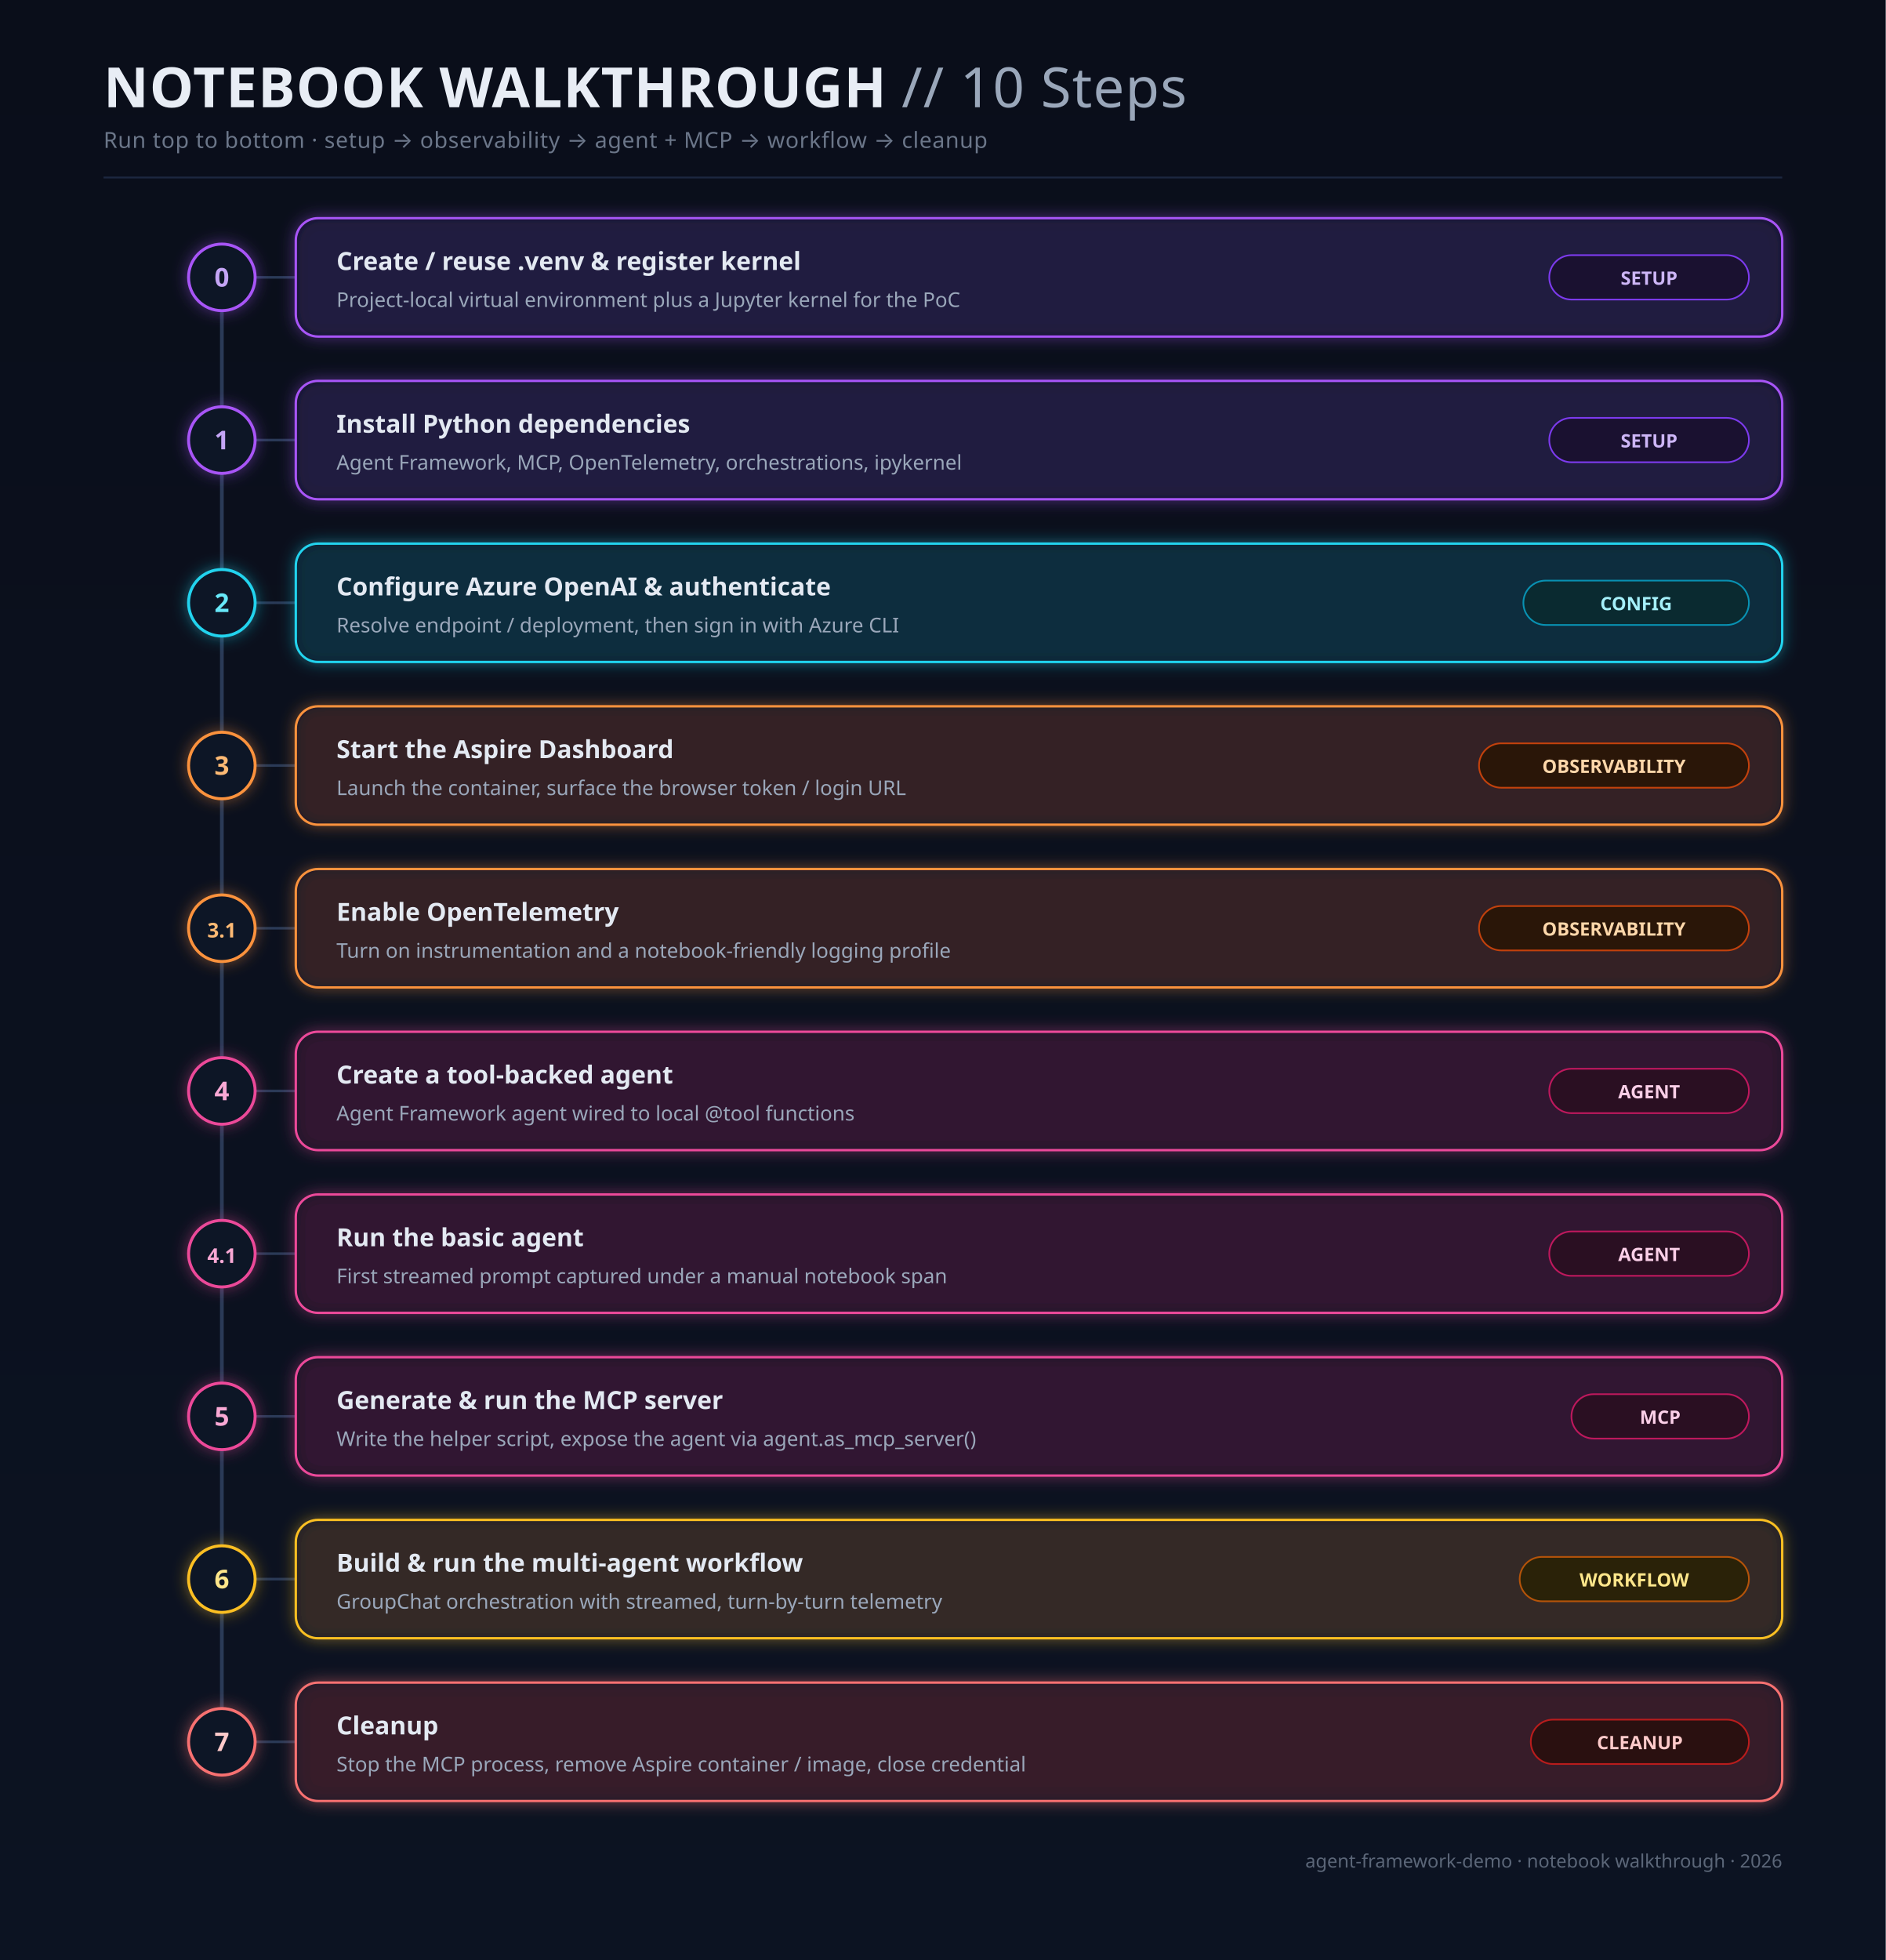
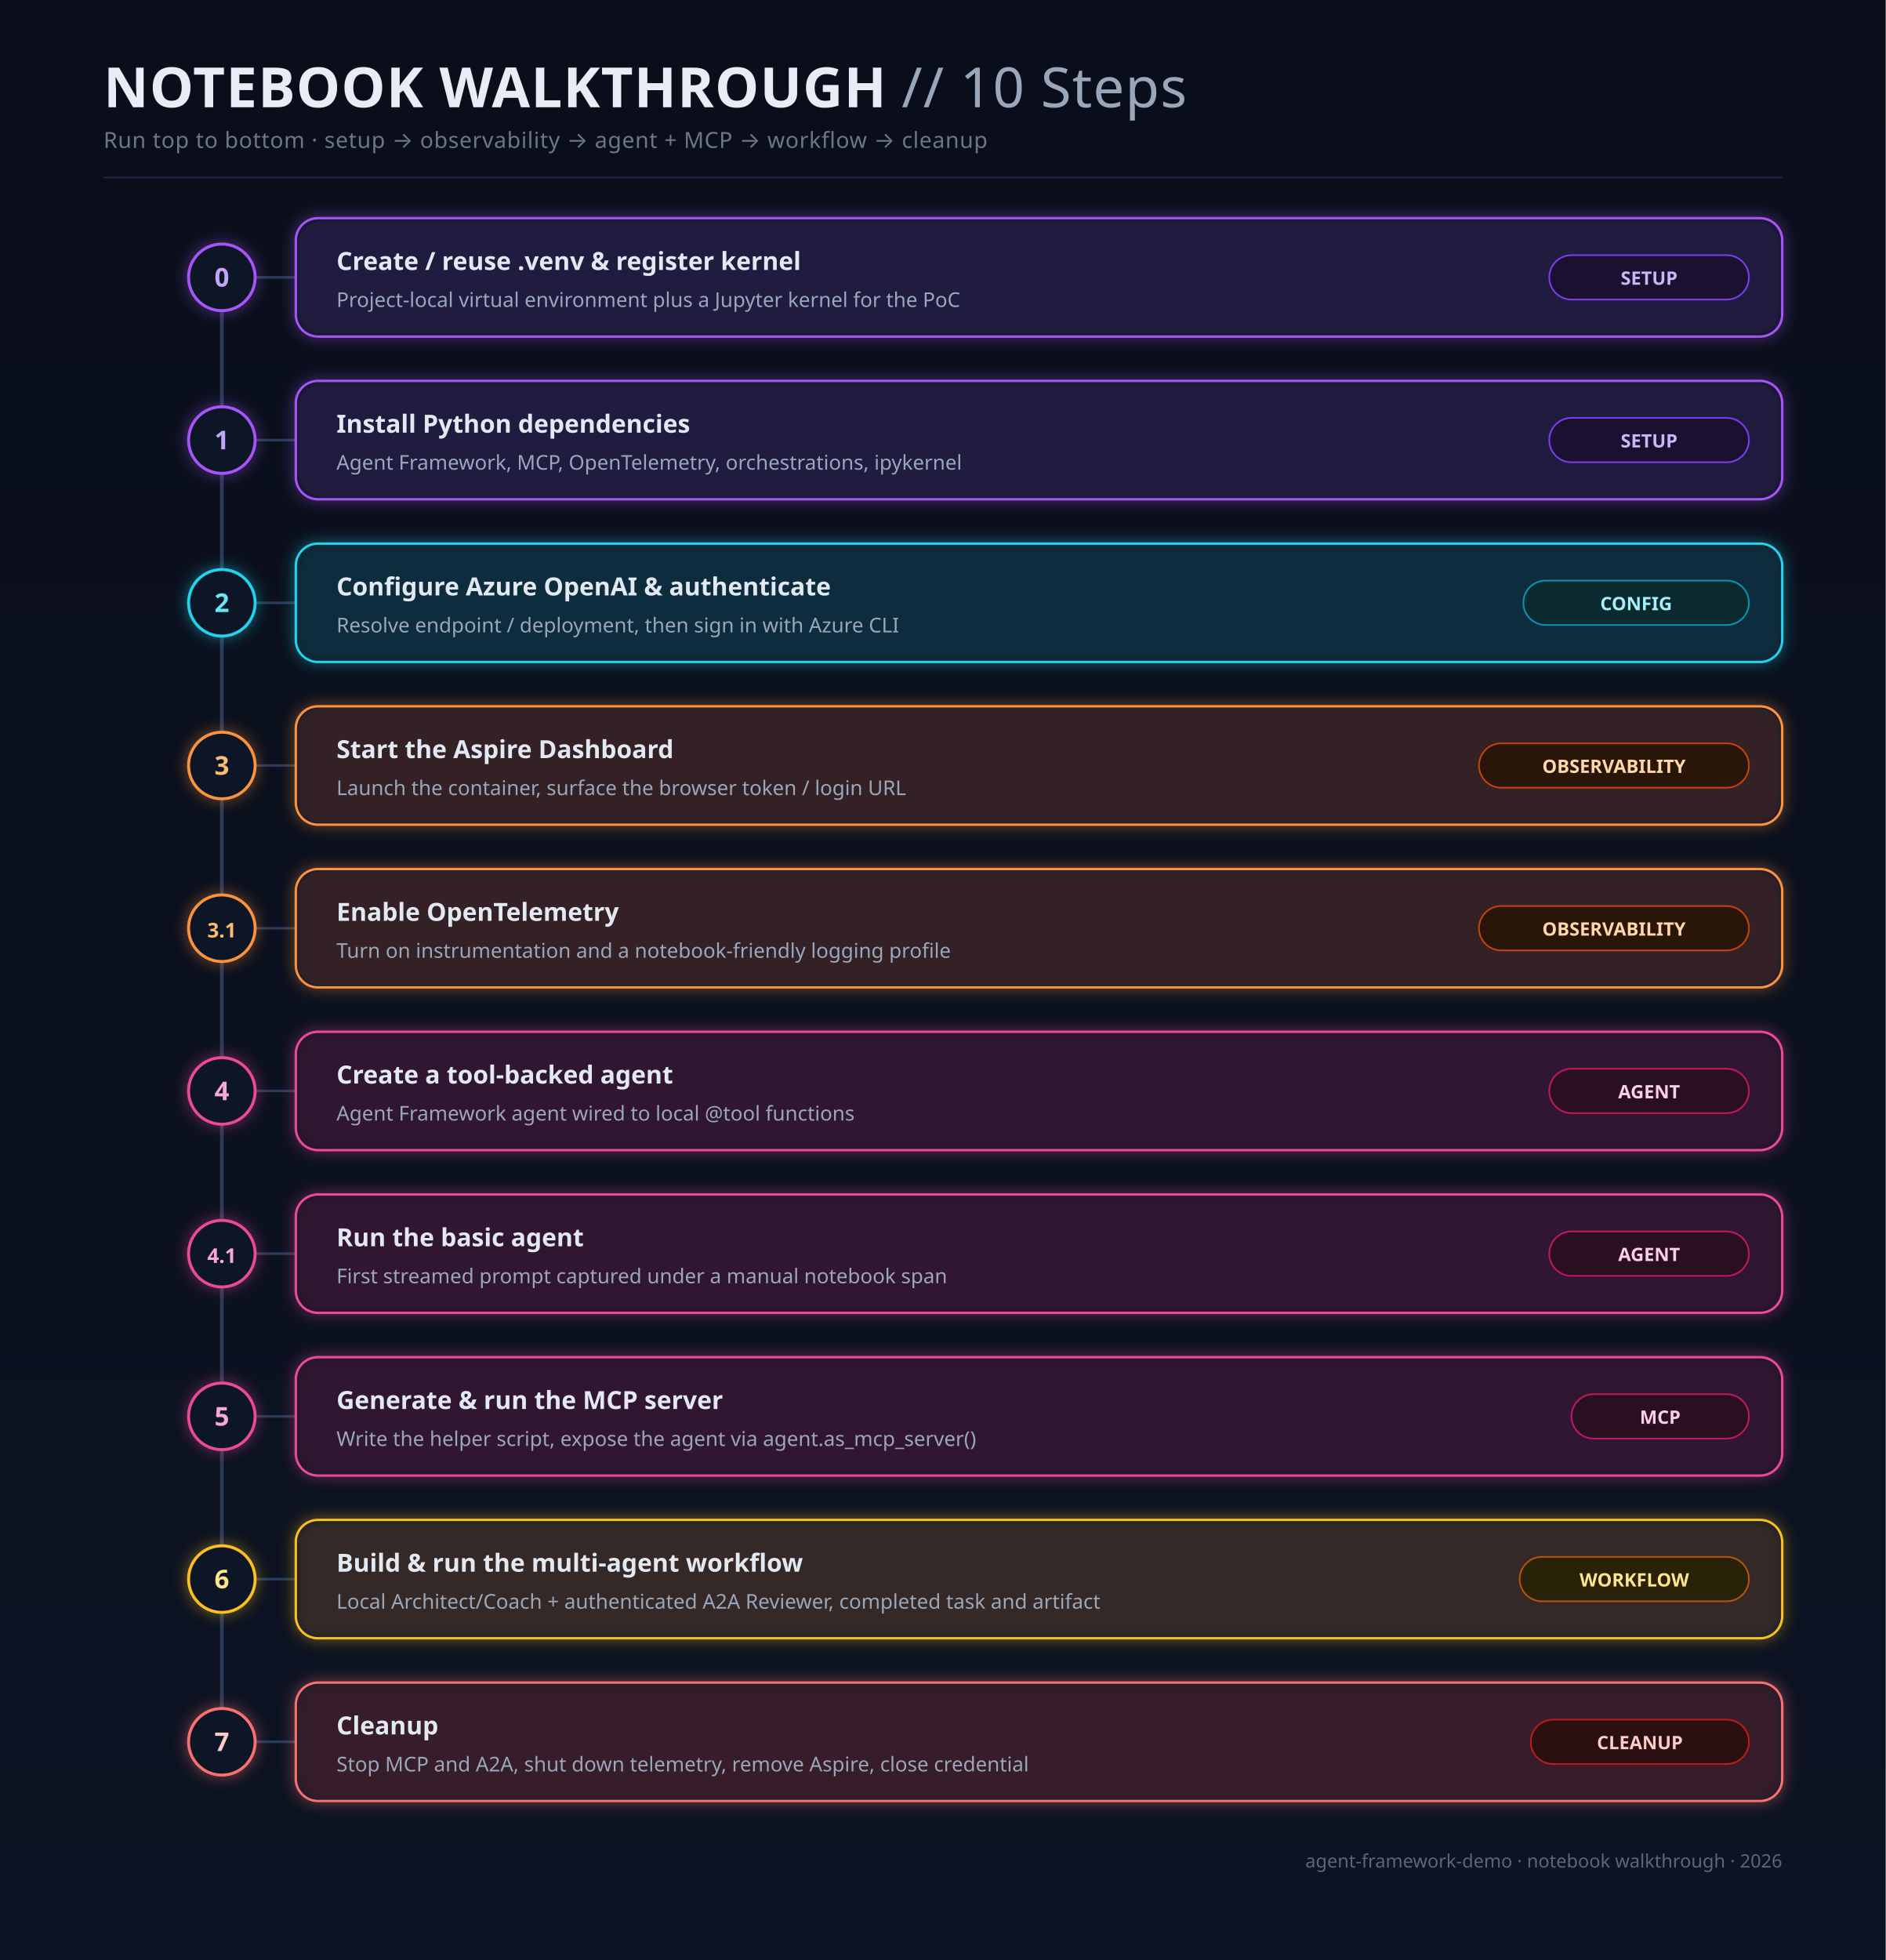
<svg xmlns="http://www.w3.org/2000/svg" viewBox="0 0 1020 1060" font-family="'Segoe UI', system-ui, -apple-system, sans-serif">
  <defs>
    <linearGradient id="bg" x1="0" y1="0" x2="0" y2="1">
      <stop offset="0" stop-color="#0a0e1a" />
      <stop offset="1" stop-color="#0c1322" />
    </linearGradient>
    <filter id="gV" x="-60%" y="-60%" width="220%" height="220%">
      <feDropShadow dx="0" dy="0" stdDeviation="4" flood-color="#a855f7" flood-opacity="0.45" />
    </filter>
    <filter id="gC" x="-60%" y="-60%" width="220%" height="220%">
      <feDropShadow dx="0" dy="0" stdDeviation="4" flood-color="#22d3ee" flood-opacity="0.45" />
    </filter>
    <filter id="gM" x="-60%" y="-60%" width="220%" height="220%">
      <feDropShadow dx="0" dy="0" stdDeviation="4" flood-color="#ec4899" flood-opacity="0.45" />
    </filter>
    <filter id="gGo" x="-60%" y="-60%" width="220%" height="220%">
      <feDropShadow dx="0" dy="0" stdDeviation="4" flood-color="#fbbf24" flood-opacity="0.45" />
    </filter>
    <filter id="gO" x="-60%" y="-60%" width="220%" height="220%">
      <feDropShadow dx="0" dy="0" stdDeviation="4" flood-color="#fb923c" flood-opacity="0.45" />
    </filter>
    <filter id="gR" x="-60%" y="-60%" width="220%" height="220%">
      <feDropShadow dx="0" dy="0" stdDeviation="4" flood-color="#f87171" flood-opacity="0.5" />
    </filter>
  </defs>
  <rect width="1020" height="1060" fill="url(#bg)" />
  <text x="56" y="58" font-size="30" font-weight="800" fill="#e8edf5" letter-spacing="0.5">NOTEBOOK WALKTHROUGH <tspan font-weight="300" fill="#9aa7ba">// 10 Steps</tspan>
  </text>
  <text x="56" y="80" font-size="12" fill="#6b7689" letter-spacing="0.3">Run top to bottom · setup → observability → agent + MCP → workflow → cleanup</text>
  <circle cx="900" cy="50" r="5" fill="#34d399" filter="url(#gR)" opacity="0" />
  <line x1="56" y1="96" x2="964" y2="96" stroke="#1c2740" stroke-width="1" />
  <line x1="120" y1="150" x2="120" y2="942" stroke="#2a3a57" stroke-width="2" />
  <line x1="138" y1="150" x2="160" y2="150" stroke="#2a3a57" stroke-width="1.4" />
  <circle cx="120" cy="150" r="18" fill="#0e1626" stroke="#a855f7" stroke-width="1.6" filter="url(#gV)" />
  <text x="120" y="155" text-anchor="middle" font-size="14" font-weight="700" fill="#c4a5f5">0</text>
  <rect x="160" y="118" width="804" height="64" rx="12" fill="#0e1626" fill-opacity="0.92" stroke="#a855f7" stroke-width="1.3" filter="url(#gV)" />
  <text x="182" y="146" font-size="13.5" font-weight="700" fill="#e3e9f2">Create / reuse .venv &amp; register kernel</text>
  <text x="182" y="166" font-size="11" fill="#9aa7ba">Project-local virtual environment plus a Jupyter kernel for the PoC</text>
  <rect x="838" y="138" width="108" height="24" rx="12" fill="#1a1130" stroke="#7c3aed" stroke-width="0.9" />
  <text x="892" y="154" text-anchor="middle" font-size="10" font-weight="600" fill="#cdb6f7">SETUP</text>
  <line x1="138" y1="238" x2="160" y2="238" stroke="#2a3a57" stroke-width="1.4" />
  <circle cx="120" cy="238" r="18" fill="#0e1626" stroke="#a855f7" stroke-width="1.6" filter="url(#gV)" />
  <text x="120" y="243" text-anchor="middle" font-size="14" font-weight="700" fill="#c4a5f5">1</text>
  <rect x="160" y="206" width="804" height="64" rx="12" fill="#0e1626" fill-opacity="0.92" stroke="#a855f7" stroke-width="1.3" filter="url(#gV)" />
  <text x="182" y="234" font-size="13.5" font-weight="700" fill="#e3e9f2">Install Python dependencies</text>
  <text x="182" y="254" font-size="11" fill="#9aa7ba">Agent Framework, MCP, OpenTelemetry, orchestrations, ipykernel</text>
  <rect x="838" y="226" width="108" height="24" rx="12" fill="#1a1130" stroke="#7c3aed" stroke-width="0.9" />
  <text x="892" y="242" text-anchor="middle" font-size="10" font-weight="600" fill="#cdb6f7">SETUP</text>
  <line x1="138" y1="326" x2="160" y2="326" stroke="#2a3a57" stroke-width="1.4" />
  <circle cx="120" cy="326" r="18" fill="#0e1626" stroke="#22d3ee" stroke-width="1.6" filter="url(#gC)" />
  <text x="120" y="331" text-anchor="middle" font-size="14" font-weight="700" fill="#67e8f9">2</text>
  <rect x="160" y="294" width="804" height="64" rx="12" fill="#0e1626" fill-opacity="0.92" stroke="#22d3ee" stroke-width="1.3" filter="url(#gC)" />
  <text x="182" y="322" font-size="13.5" font-weight="700" fill="#e3e9f2">Configure Azure OpenAI &amp; authenticate</text>
  <text x="182" y="342" font-size="11" fill="#9aa7ba">Resolve endpoint / deployment, then sign in with Azure CLI</text>
  <rect x="824" y="314" width="122" height="24" rx="12" fill="#0a2a30" stroke="#0891b2" stroke-width="0.9" />
  <text x="885" y="330" text-anchor="middle" font-size="10" font-weight="600" fill="#a5f0fa">CONFIG</text>
  <line x1="138" y1="414" x2="160" y2="414" stroke="#2a3a57" stroke-width="1.4" />
  <circle cx="120" cy="414" r="18" fill="#0e1626" stroke="#fb923c" stroke-width="1.6" filter="url(#gO)" />
  <text x="120" y="419" text-anchor="middle" font-size="14" font-weight="700" fill="#fdba74">3</text>
  <rect x="160" y="382" width="804" height="64" rx="12" fill="#0e1626" fill-opacity="0.92" stroke="#fb923c" stroke-width="1.3" filter="url(#gO)" />
  <text x="182" y="410" font-size="13.5" font-weight="700" fill="#e3e9f2">Start the Aspire Dashboard</text>
  <text x="182" y="430" font-size="11" fill="#9aa7ba">Launch the container, surface the browser token / login URL</text>
  <rect x="800" y="402" width="146" height="24" rx="12" fill="#2a1608" stroke="#c2410c" stroke-width="0.9" />
  <text x="873" y="418" text-anchor="middle" font-size="10" font-weight="600" fill="#fed7aa">OBSERVABILITY</text>
  <line x1="138" y1="502" x2="160" y2="502" stroke="#2a3a57" stroke-width="1.4" />
  <circle cx="120" cy="502" r="18" fill="#0e1626" stroke="#fb923c" stroke-width="1.6" filter="url(#gO)" />
  <text x="120" y="507" text-anchor="middle" font-size="11" font-weight="700" fill="#fdba74">3.1</text>
  <rect x="160" y="470" width="804" height="64" rx="12" fill="#0e1626" fill-opacity="0.92" stroke="#fb923c" stroke-width="1.3" filter="url(#gO)" />
  <text x="182" y="498" font-size="13.5" font-weight="700" fill="#e3e9f2">Enable OpenTelemetry</text>
  <text x="182" y="518" font-size="11" fill="#9aa7ba">Turn on instrumentation and a notebook-friendly logging profile</text>
  <rect x="800" y="490" width="146" height="24" rx="12" fill="#2a1608" stroke="#c2410c" stroke-width="0.9" />
  <text x="873" y="506" text-anchor="middle" font-size="10" font-weight="600" fill="#fed7aa">OBSERVABILITY</text>
  <line x1="138" y1="590" x2="160" y2="590" stroke="#2a3a57" stroke-width="1.4" />
  <circle cx="120" cy="590" r="18" fill="#0e1626" stroke="#ec4899" stroke-width="1.6" filter="url(#gM)" />
  <text x="120" y="595" text-anchor="middle" font-size="14" font-weight="700" fill="#f9a8d4">4</text>
  <rect x="160" y="558" width="804" height="64" rx="12" fill="#0e1626" fill-opacity="0.92" stroke="#ec4899" stroke-width="1.3" filter="url(#gM)" />
  <text x="182" y="586" font-size="13.5" font-weight="700" fill="#e3e9f2">Create a tool-backed agent</text>
  <text x="182" y="606" font-size="11" fill="#9aa7ba">Agent Framework agent wired to local @tool functions</text>
  <rect x="838" y="578" width="108" height="24" rx="12" fill="#2a0f22" stroke="#be185d" stroke-width="0.9" />
  <text x="892" y="594" text-anchor="middle" font-size="10" font-weight="600" fill="#fbcfe8">AGENT</text>
  <line x1="138" y1="678" x2="160" y2="678" stroke="#2a3a57" stroke-width="1.4" />
  <circle cx="120" cy="678" r="18" fill="#0e1626" stroke="#ec4899" stroke-width="1.6" filter="url(#gM)" />
  <text x="120" y="683" text-anchor="middle" font-size="11" font-weight="700" fill="#f9a8d4">4.1</text>
  <rect x="160" y="646" width="804" height="64" rx="12" fill="#0e1626" fill-opacity="0.92" stroke="#ec4899" stroke-width="1.3" filter="url(#gM)" />
  <text x="182" y="674" font-size="13.5" font-weight="700" fill="#e3e9f2">Run the basic agent</text>
  <text x="182" y="694" font-size="11" fill="#9aa7ba">First streamed prompt captured under a manual notebook span</text>
  <rect x="838" y="666" width="108" height="24" rx="12" fill="#2a0f22" stroke="#be185d" stroke-width="0.9" />
  <text x="892" y="682" text-anchor="middle" font-size="10" font-weight="600" fill="#fbcfe8">AGENT</text>
  <line x1="138" y1="766" x2="160" y2="766" stroke="#2a3a57" stroke-width="1.4" />
  <circle cx="120" cy="766" r="18" fill="#0e1626" stroke="#ec4899" stroke-width="1.6" filter="url(#gM)" />
  <text x="120" y="771" text-anchor="middle" font-size="14" font-weight="700" fill="#f9a8d4">5</text>
  <rect x="160" y="734" width="804" height="64" rx="12" fill="#0e1626" fill-opacity="0.92" stroke="#ec4899" stroke-width="1.3" filter="url(#gM)" />
  <text x="182" y="762" font-size="13.5" font-weight="700" fill="#e3e9f2">Generate &amp; run the MCP server</text>
  <text x="182" y="782" font-size="11" fill="#9aa7ba">Write the helper script, expose the agent via agent.as_mcp_server()</text>
  <rect x="850" y="754" width="96" height="24" rx="12" fill="#2a0f22" stroke="#be185d" stroke-width="0.9" />
  <text x="898" y="770" text-anchor="middle" font-size="10" font-weight="600" fill="#fbcfe8">MCP</text>
  <line x1="138" y1="854" x2="160" y2="854" stroke="#2a3a57" stroke-width="1.4" />
  <circle cx="120" cy="854" r="18" fill="#0e1626" stroke="#fbbf24" stroke-width="1.6" filter="url(#gGo)" />
  <text x="120" y="859" text-anchor="middle" font-size="14" font-weight="700" fill="#fde68a">6</text>
  <rect x="160" y="822" width="804" height="64" rx="12" fill="#0e1626" fill-opacity="0.92" stroke="#fbbf24" stroke-width="1.3" filter="url(#gGo)" />
  <text x="182" y="850" font-size="13.5" font-weight="700" fill="#e3e9f2">Build &amp; run the multi-agent workflow</text>
-   <text x="182" y="870" font-size="11" fill="#9aa7ba">GroupChat orchestration with streamed, turn-by-turn telemetry</text>
+   <text x="182" y="870" font-size="11" fill="#9aa7ba">Local Architect/Coach + authenticated A2A Reviewer, completed task and artifact</text>
  <rect x="822" y="842" width="124" height="24" rx="12" fill="#2a2208" stroke="#b45309" stroke-width="0.9" />
  <text x="884" y="858" text-anchor="middle" font-size="10" font-weight="600" fill="#fde68a">WORKFLOW</text>
  <line x1="138" y1="942" x2="160" y2="942" stroke="#2a3a57" stroke-width="1.4" />
  <circle cx="120" cy="942" r="18" fill="#0e1626" stroke="#f87171" stroke-width="1.6" filter="url(#gR)" />
  <text x="120" y="947" text-anchor="middle" font-size="14" font-weight="700" fill="#fecaca">7</text>
  <rect x="160" y="910" width="804" height="64" rx="12" fill="#0e1626" fill-opacity="0.92" stroke="#f87171" stroke-width="1.3" filter="url(#gR)" />
  <text x="182" y="938" font-size="13.5" font-weight="700" fill="#e3e9f2">Cleanup</text>
-   <text x="182" y="958" font-size="11" fill="#9aa7ba">Stop the MCP process, remove Aspire container / image, close credential</text>
+   <text x="182" y="958" font-size="11" fill="#9aa7ba">Stop MCP and A2A, shut down telemetry, remove Aspire, close credential</text>
  <rect x="828" y="930" width="118" height="24" rx="12" fill="#2a1010" stroke="#b91c1c" stroke-width="0.9" />
  <text x="887" y="946" text-anchor="middle" font-size="10" font-weight="600" fill="#fecaca">CLEANUP</text>
  <text x="964" y="1010" text-anchor="end" font-size="10" fill="#5b6678">agent-framework-demo · notebook walkthrough · 2026</text>
</svg>
